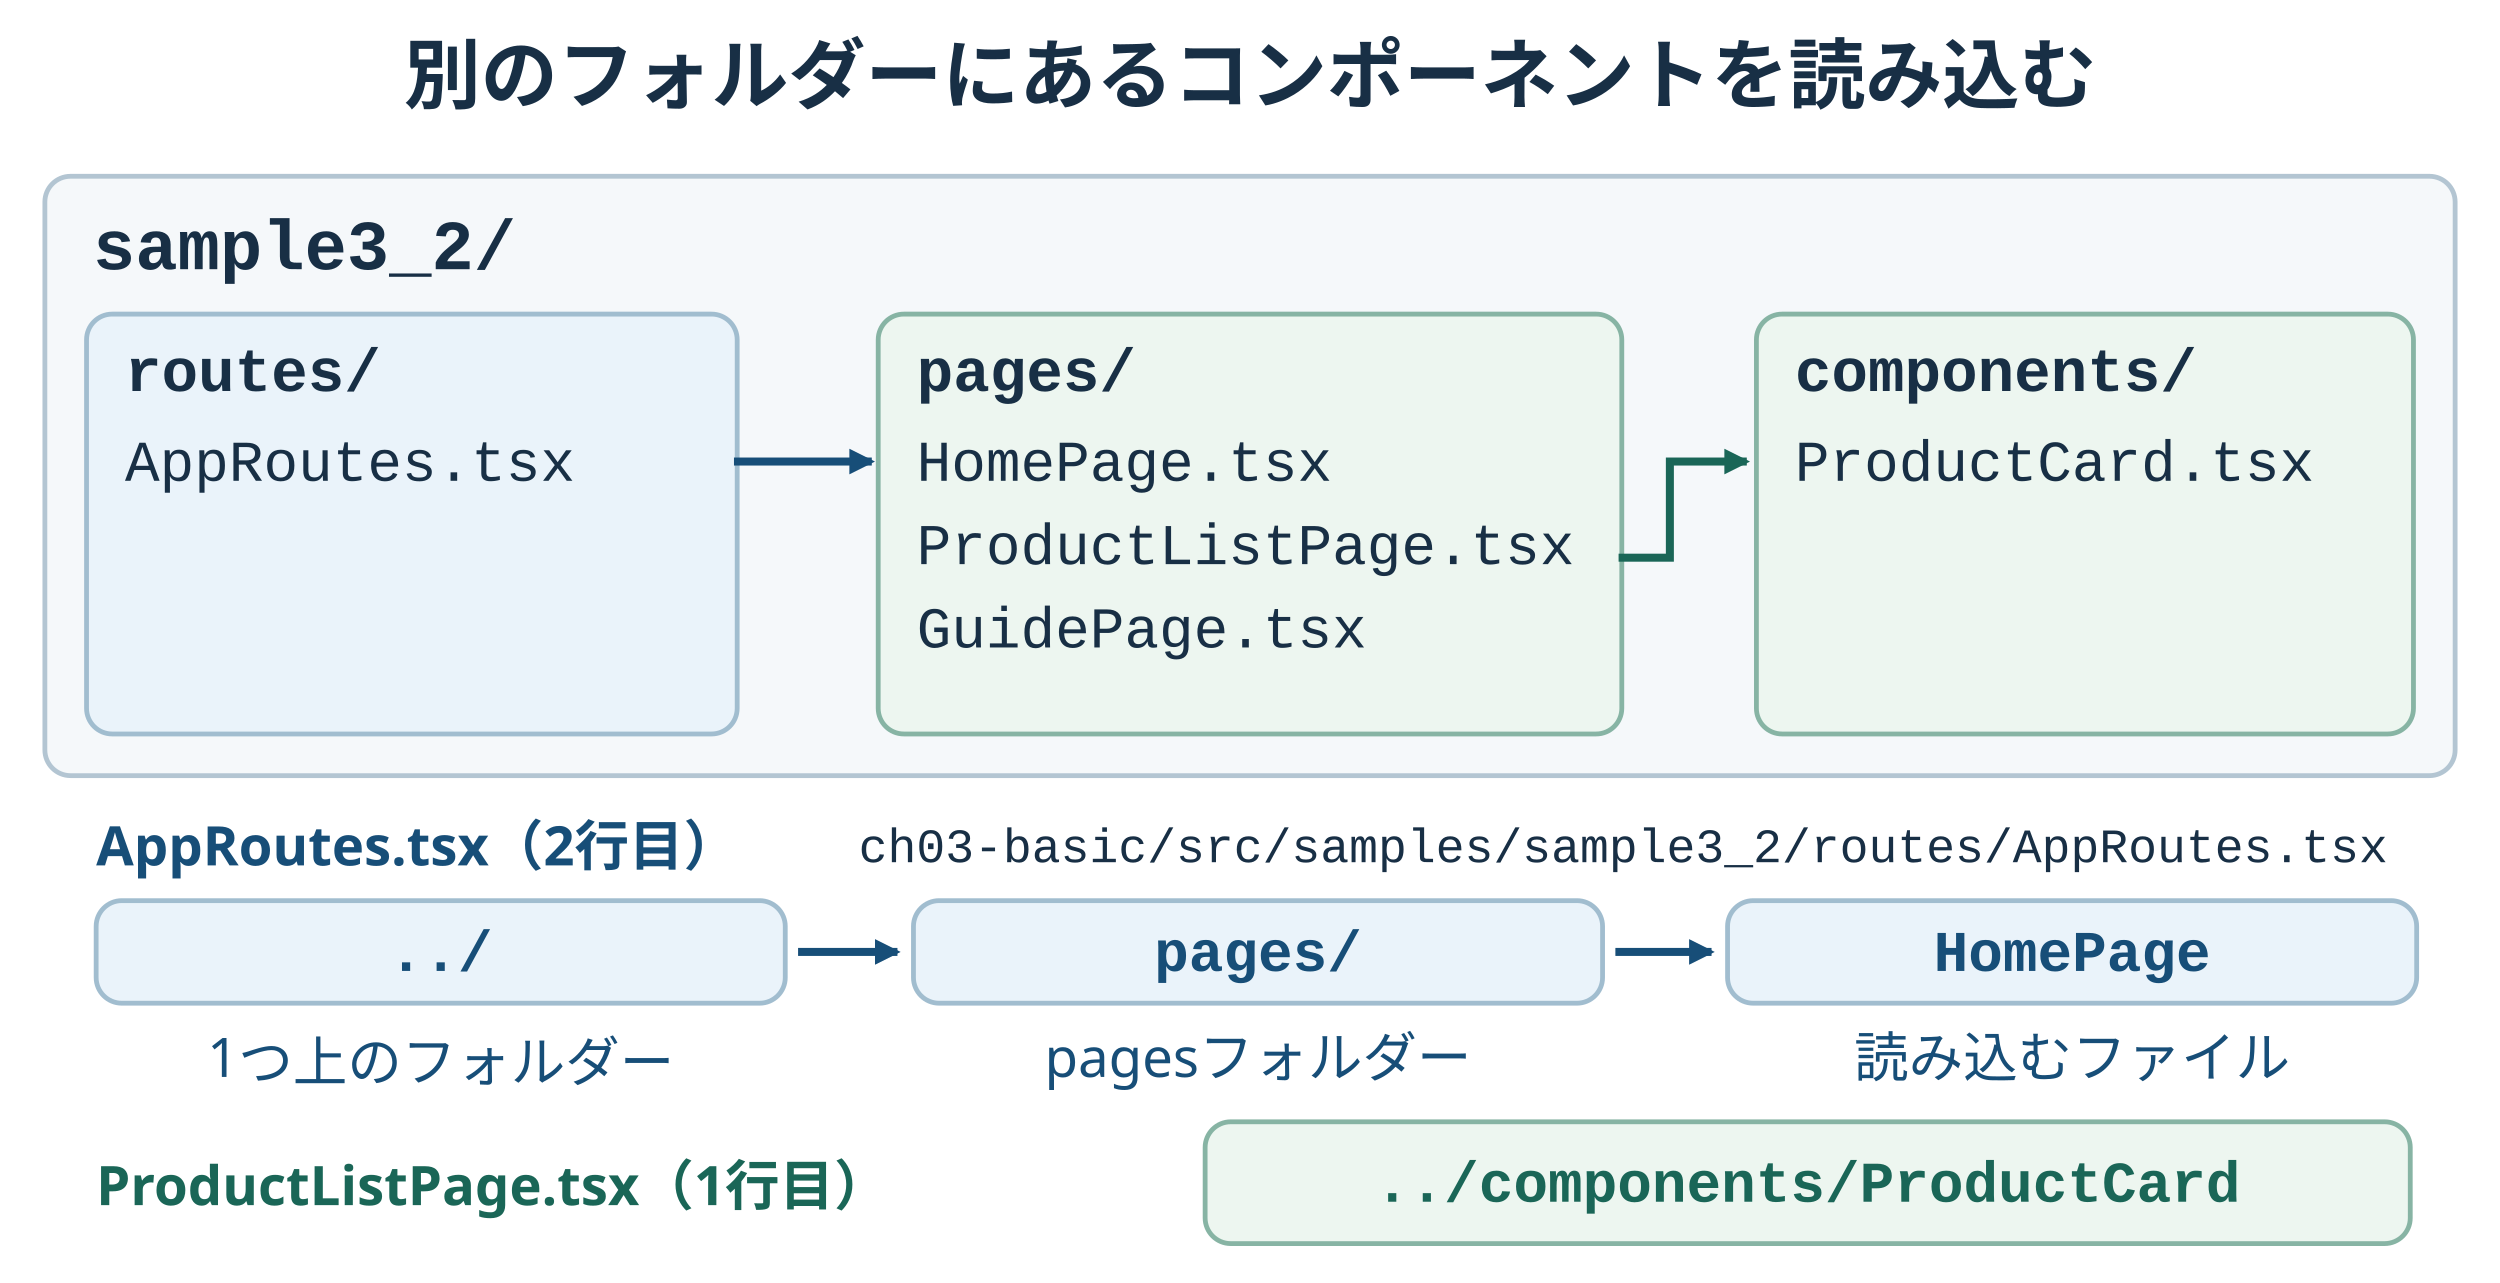
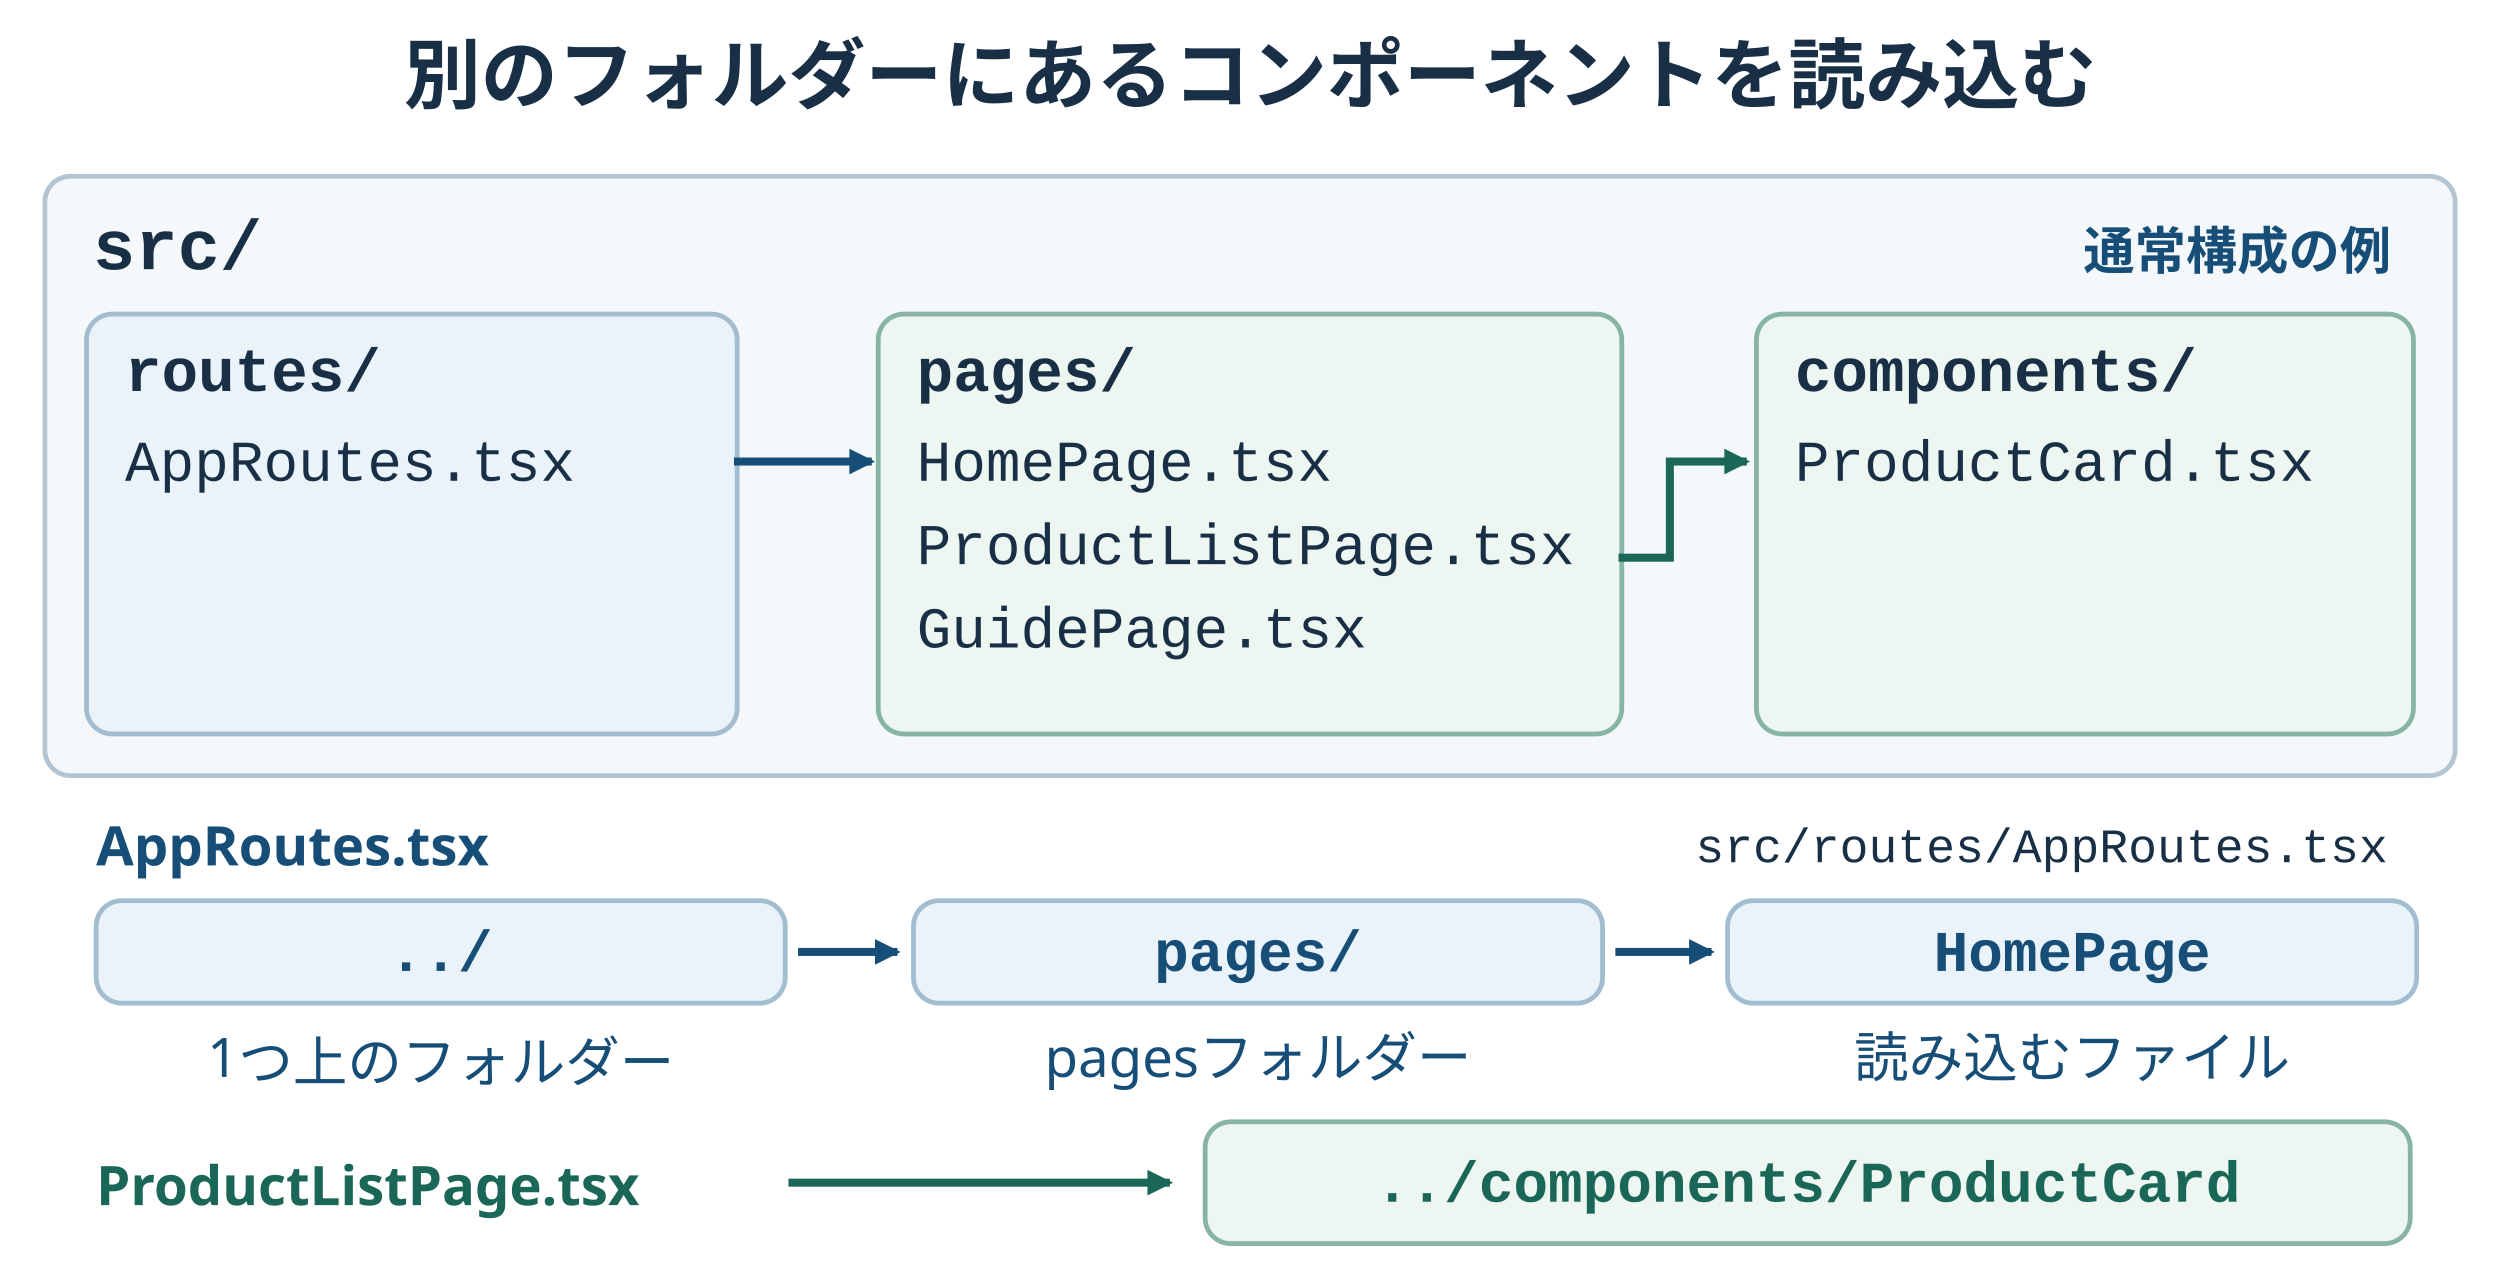
<svg xmlns="http://www.w3.org/2000/svg" width="780" height="400" viewBox="0 0 780 400">
  <defs>
    <marker id="blue" markerWidth="9" markerHeight="9" refX="7" refY="4" orient="auto" markerUnits="userSpaceOnUse">
      <path d="M0 0 L8 4 L0 8 Z" fill="#174e78" />
    </marker>
    <marker id="green" markerWidth="9" markerHeight="9" refX="7" refY="4" orient="auto" markerUnits="userSpaceOnUse">
      <path d="M0 0 L8 4 L0 8 Z" fill="#1a6657" />
    </marker>
    <marker id="red" markerWidth="9" markerHeight="9" refX="7" refY="4" orient="auto" markerUnits="userSpaceOnUse">
      <path d="M0 0 L8 4 L0 8 Z" fill="#a32431" />
    </marker>
  </defs>
  <text x="390.0" y="32" font-family="Meiryo UI, MS PGothic, sans-serif" font-size="24" font-weight="bold" fill="#182f45" text-anchor="middle" xml:space="preserve">別のフォルダーにあるコンポーネントを読み込む</text>
  <rect x="14" y="55" width="752" height="187" rx="8" fill="#f5f8fa" stroke="#b3c5d2" stroke-width="1.5" />
-   <text x="29" y="84" font-family="Courier New, Meiryo UI, monospace" font-size="22" font-weight="bold" fill="#182f45" text-anchor="start" xml:space="preserve">sample3_2/</text>
+   <text x="29" y="84" font-family="Courier New, Meiryo UI, monospace" font-size="22" font-weight="bold" fill="#182f45" text-anchor="start" xml:space="preserve">src/</text>
  <rect x="27" y="98" width="203" height="131" rx="8" fill="#eaf3fa" stroke="#a1bdcf" stroke-width="1.5" />
  <text x="39" y="122" font-family="Courier New, Meiryo UI, monospace" font-size="19" font-weight="bold" fill="#182f45" text-anchor="start" xml:space="preserve">routes/</text>
  <text x="39" y="150" font-family="Courier New, Meiryo UI, monospace" font-size="18" font-weight="normal" fill="#182f45" text-anchor="start" xml:space="preserve">AppRoutes.tsx</text>
  <rect x="274" y="98" width="232" height="131" rx="8" fill="#edf6f0" stroke="#87b4a4" stroke-width="1.5" />
  <text x="286" y="122" font-family="Courier New, Meiryo UI, monospace" font-size="19" font-weight="bold" fill="#182f45" text-anchor="start" xml:space="preserve">pages/</text>
  <text x="286" y="150" font-family="Courier New, Meiryo UI, monospace" font-size="18" font-weight="normal" fill="#182f45" text-anchor="start" xml:space="preserve">HomePage.tsx</text>
  <text x="286" y="176" font-family="Courier New, Meiryo UI, monospace" font-size="18" font-weight="normal" fill="#182f45" text-anchor="start" xml:space="preserve">ProductListPage.tsx</text>
  <text x="286" y="202" font-family="Courier New, Meiryo UI, monospace" font-size="18" font-weight="normal" fill="#182f45" text-anchor="start" xml:space="preserve">GuidePage.tsx</text>
  <rect x="548" y="98" width="205" height="131" rx="8" fill="#edf6f0" stroke="#87b4a4" stroke-width="1.5" />
  <text x="560" y="122" font-family="Courier New, Meiryo UI, monospace" font-size="19" font-weight="bold" fill="#182f45" text-anchor="start" xml:space="preserve">components/</text>
  <text x="560" y="150" font-family="Courier New, Meiryo UI, monospace" font-size="18" font-weight="normal" fill="#182f45" text-anchor="start" xml:space="preserve">ProductCard.tsx</text>
  <polyline points="229,144 272,144" fill="none" stroke="#174e78" stroke-width="2.5" marker-end="url(#blue)" />
  <polyline points="505,174 521,174 521,144 545,144" fill="none" stroke="#1a6657" stroke-width="2.5" marker-end="url(#green)" />
-   <text x="30" y="270" font-family="Meiryo UI, MS PGothic, sans-serif" font-size="17" font-weight="bold" fill="#174e78" text-anchor="start" xml:space="preserve">AppRoutes.tsx（2行目）</text>
-   <text x="745" y="269" font-family="Courier New, Meiryo UI, monospace" font-size="15" font-weight="normal" fill="#182f45" text-anchor="end" xml:space="preserve">ch03-basic/src/samples/sample3_2/routes/AppRoutes.tsx</text>
+   <text x="30" y="270" font-family="Meiryo UI, MS PGothic, sans-serif" font-size="17" font-weight="bold" fill="#174e78" text-anchor="start" xml:space="preserve">AppRoutes.tsx</text>
+   <text x="745" y="269" font-family="Courier New, Meiryo UI, monospace" font-size="15" font-weight="normal" fill="#182f45" text-anchor="end" xml:space="preserve">src/routes/AppRoutes.tsx</text>
  <rect x="30" y="281" width="215" height="32" rx="8" fill="#eaf3fa" stroke="#a1bdcf" stroke-width="1.5" />
  <text x="137.5" y="302.94" font-family="Courier New, Meiryo UI, monospace" font-size="18" font-weight="bold" fill="#174e78" text-anchor="middle" xml:space="preserve">../</text>
  <text x="137.5" y="336" font-family="Meiryo UI, MS PGothic, sans-serif" font-size="17" font-weight="normal" fill="#174e78" text-anchor="middle" xml:space="preserve">1つ上のフォルダー</text>
  <rect x="285" y="281" width="215" height="32" rx="8" fill="#eaf3fa" stroke="#a1bdcf" stroke-width="1.5" />
  <text x="392.5" y="302.94" font-family="Courier New, Meiryo UI, monospace" font-size="18" font-weight="bold" fill="#174e78" text-anchor="middle" xml:space="preserve">pages/</text>
  <text x="392.5" y="336" font-family="Meiryo UI, MS PGothic, sans-serif" font-size="17" font-weight="normal" fill="#174e78" text-anchor="middle" xml:space="preserve">pagesフォルダー</text>
  <rect x="539" y="281" width="215" height="32" rx="8" fill="#eaf3fa" stroke="#a1bdcf" stroke-width="1.5" />
  <text x="646.5" y="302.94" font-family="Courier New, Meiryo UI, monospace" font-size="18" font-weight="bold" fill="#174e78" text-anchor="middle" xml:space="preserve">HomePage</text>
  <text x="646.5" y="336" font-family="Meiryo UI, MS PGothic, sans-serif" font-size="17" font-weight="normal" fill="#174e78" text-anchor="middle" xml:space="preserve">読み込むファイル</text>
  <polyline points="249,297 280,297" fill="none" stroke="#174e78" stroke-width="2.5" marker-end="url(#blue)" />
  <polyline points="504,297 534,297" fill="none" stroke="#174e78" stroke-width="2.5" marker-end="url(#blue)" />
-   <text x="30" y="376" font-family="Meiryo UI, MS PGothic, sans-serif" font-size="17" font-weight="bold" fill="#1a6657" text-anchor="start" xml:space="preserve">ProductListPage.tsx（1行目）</text>
+   <text x="30" y="376" font-family="Meiryo UI, MS PGothic, sans-serif" font-size="17" font-weight="bold" fill="#1a6657" text-anchor="start" xml:space="preserve">ProductListPage.tsx</text>
  <rect x="376" y="350" width="376" height="38" rx="8" fill="#edf6f0" stroke="#87b4a4" stroke-width="1.5" />
  <text x="564.0" y="374.94" font-family="Courier New, Meiryo UI, monospace" font-size="18" font-weight="bold" fill="#1a6657" text-anchor="middle" xml:space="preserve">../components/ProductCard</text>
+   <text x="746" y="84" font-size="16" fill="#174e78" font-weight="700" text-anchor="end">通常構成の例</text>
+   <polyline points="246,369 365,369" fill="none" stroke="#1a6657" stroke-width="2.5" marker-end="url(#green)" />
</svg>
